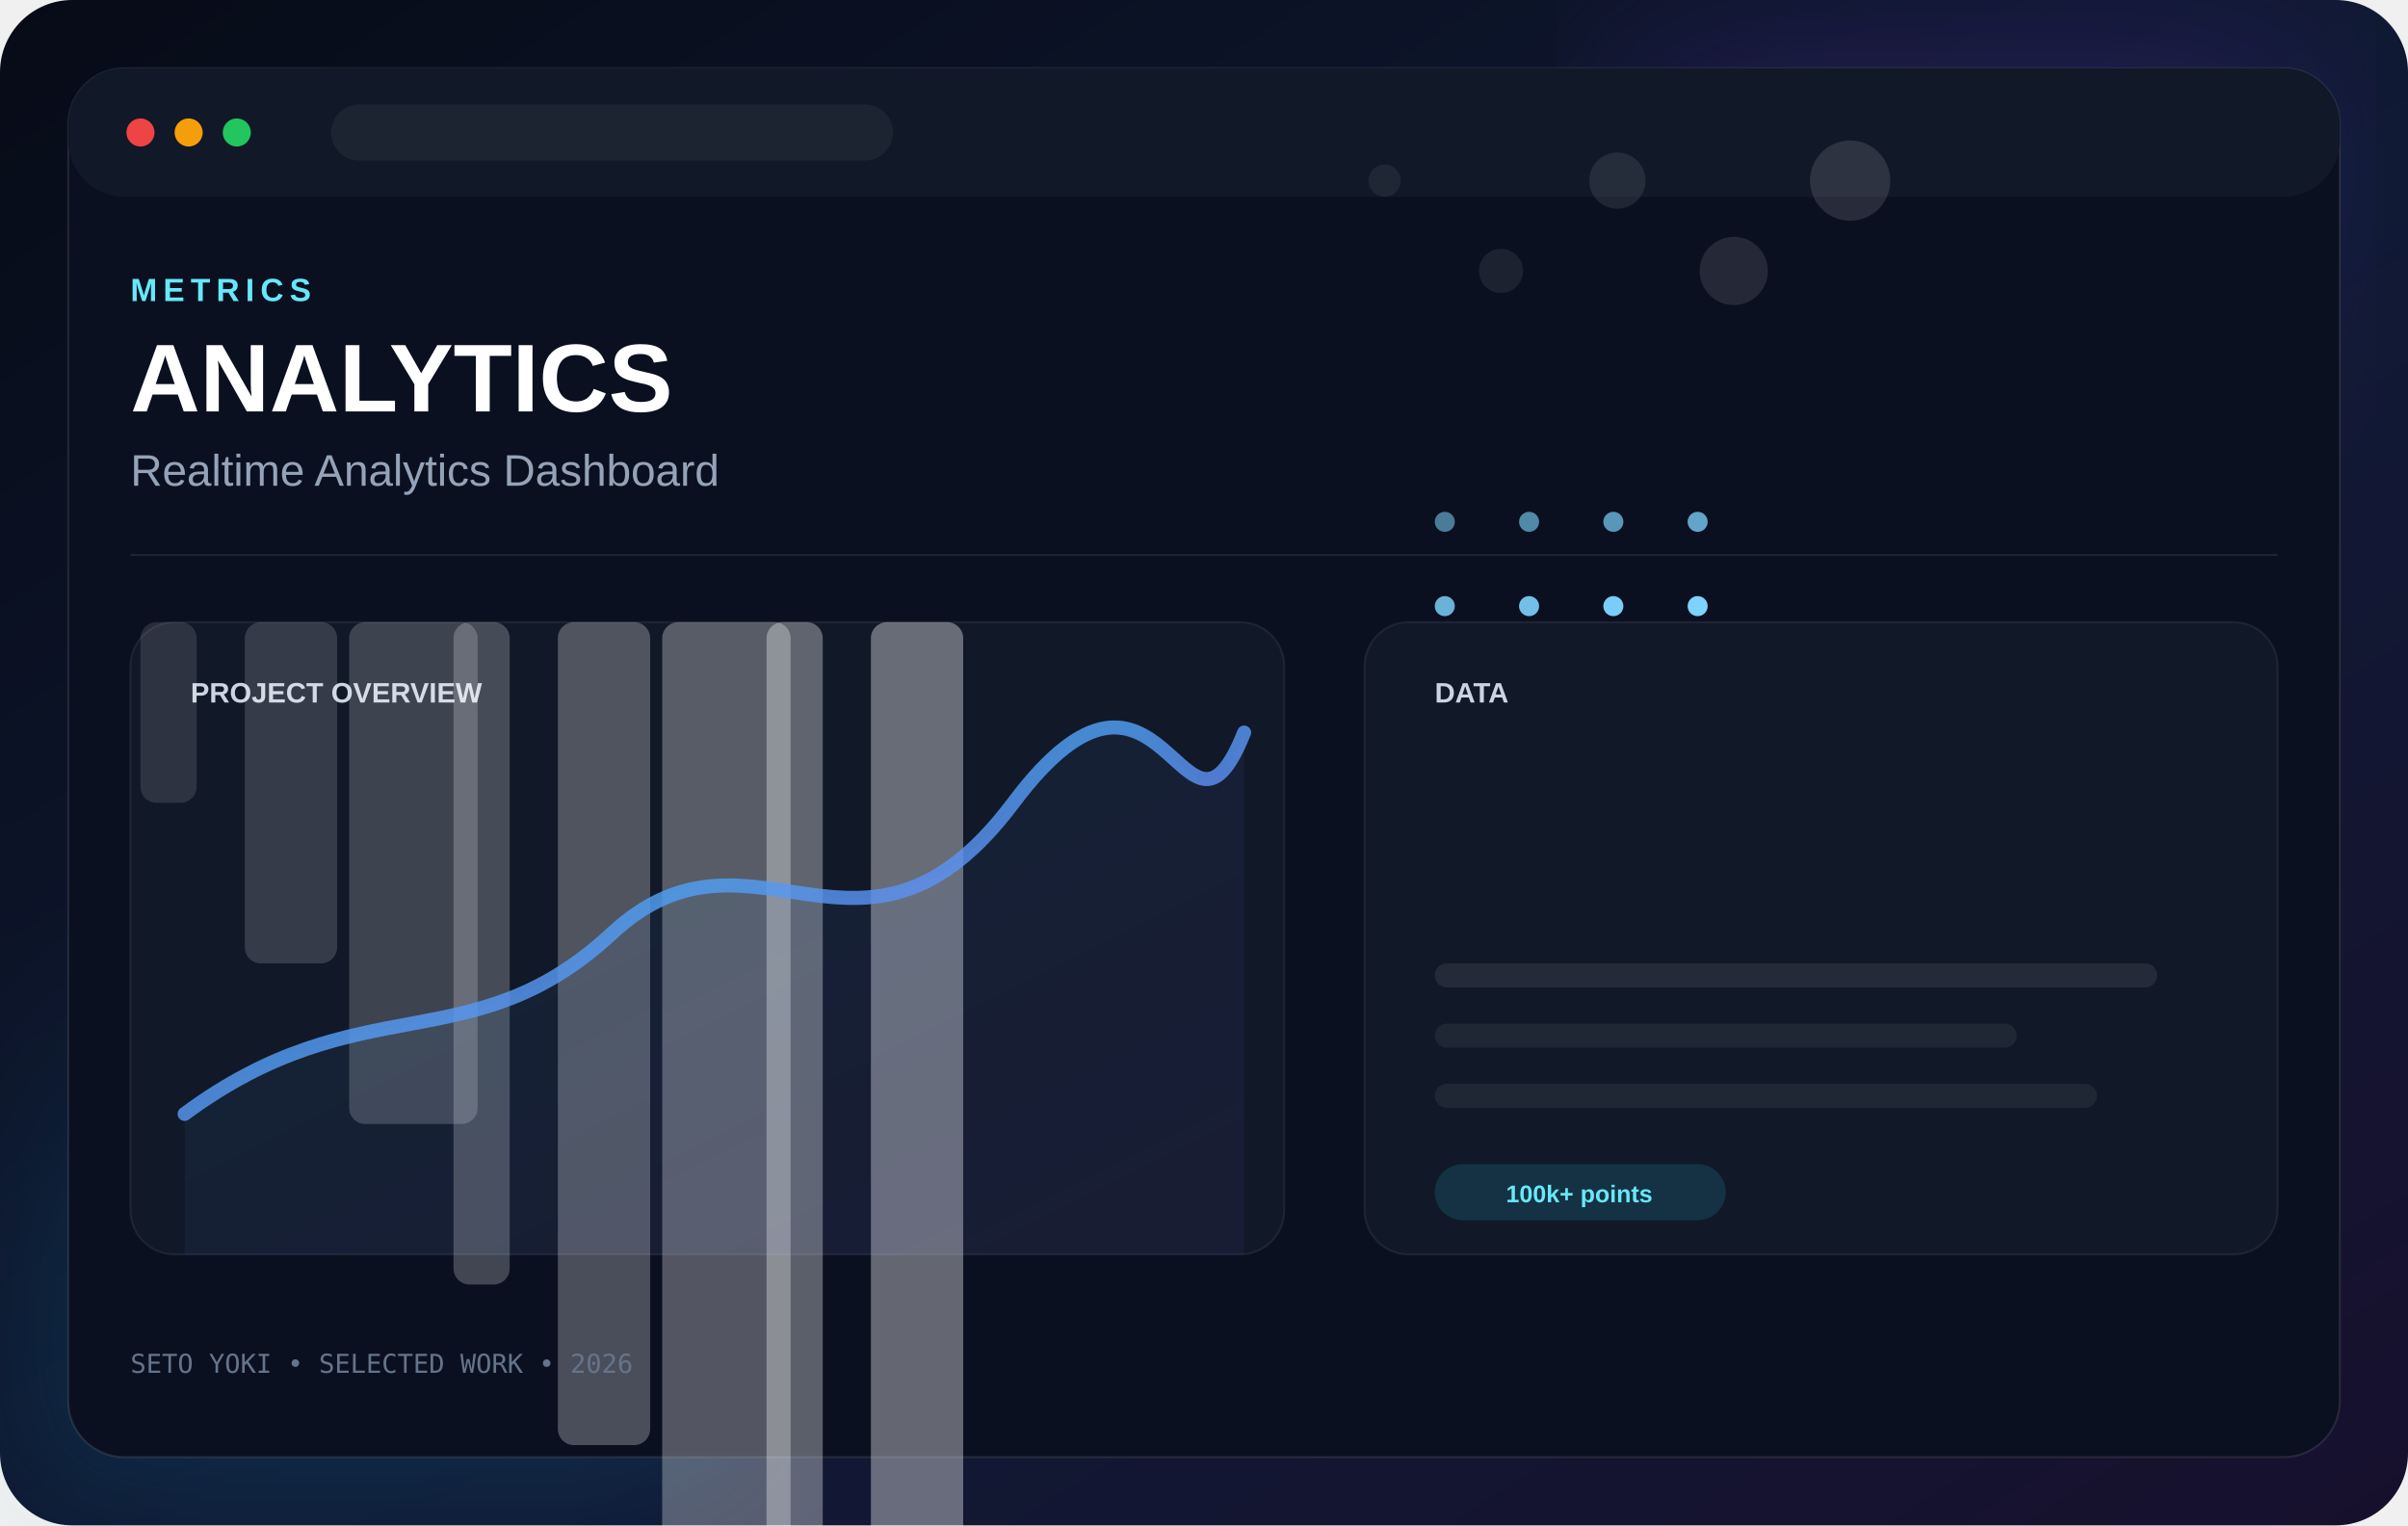
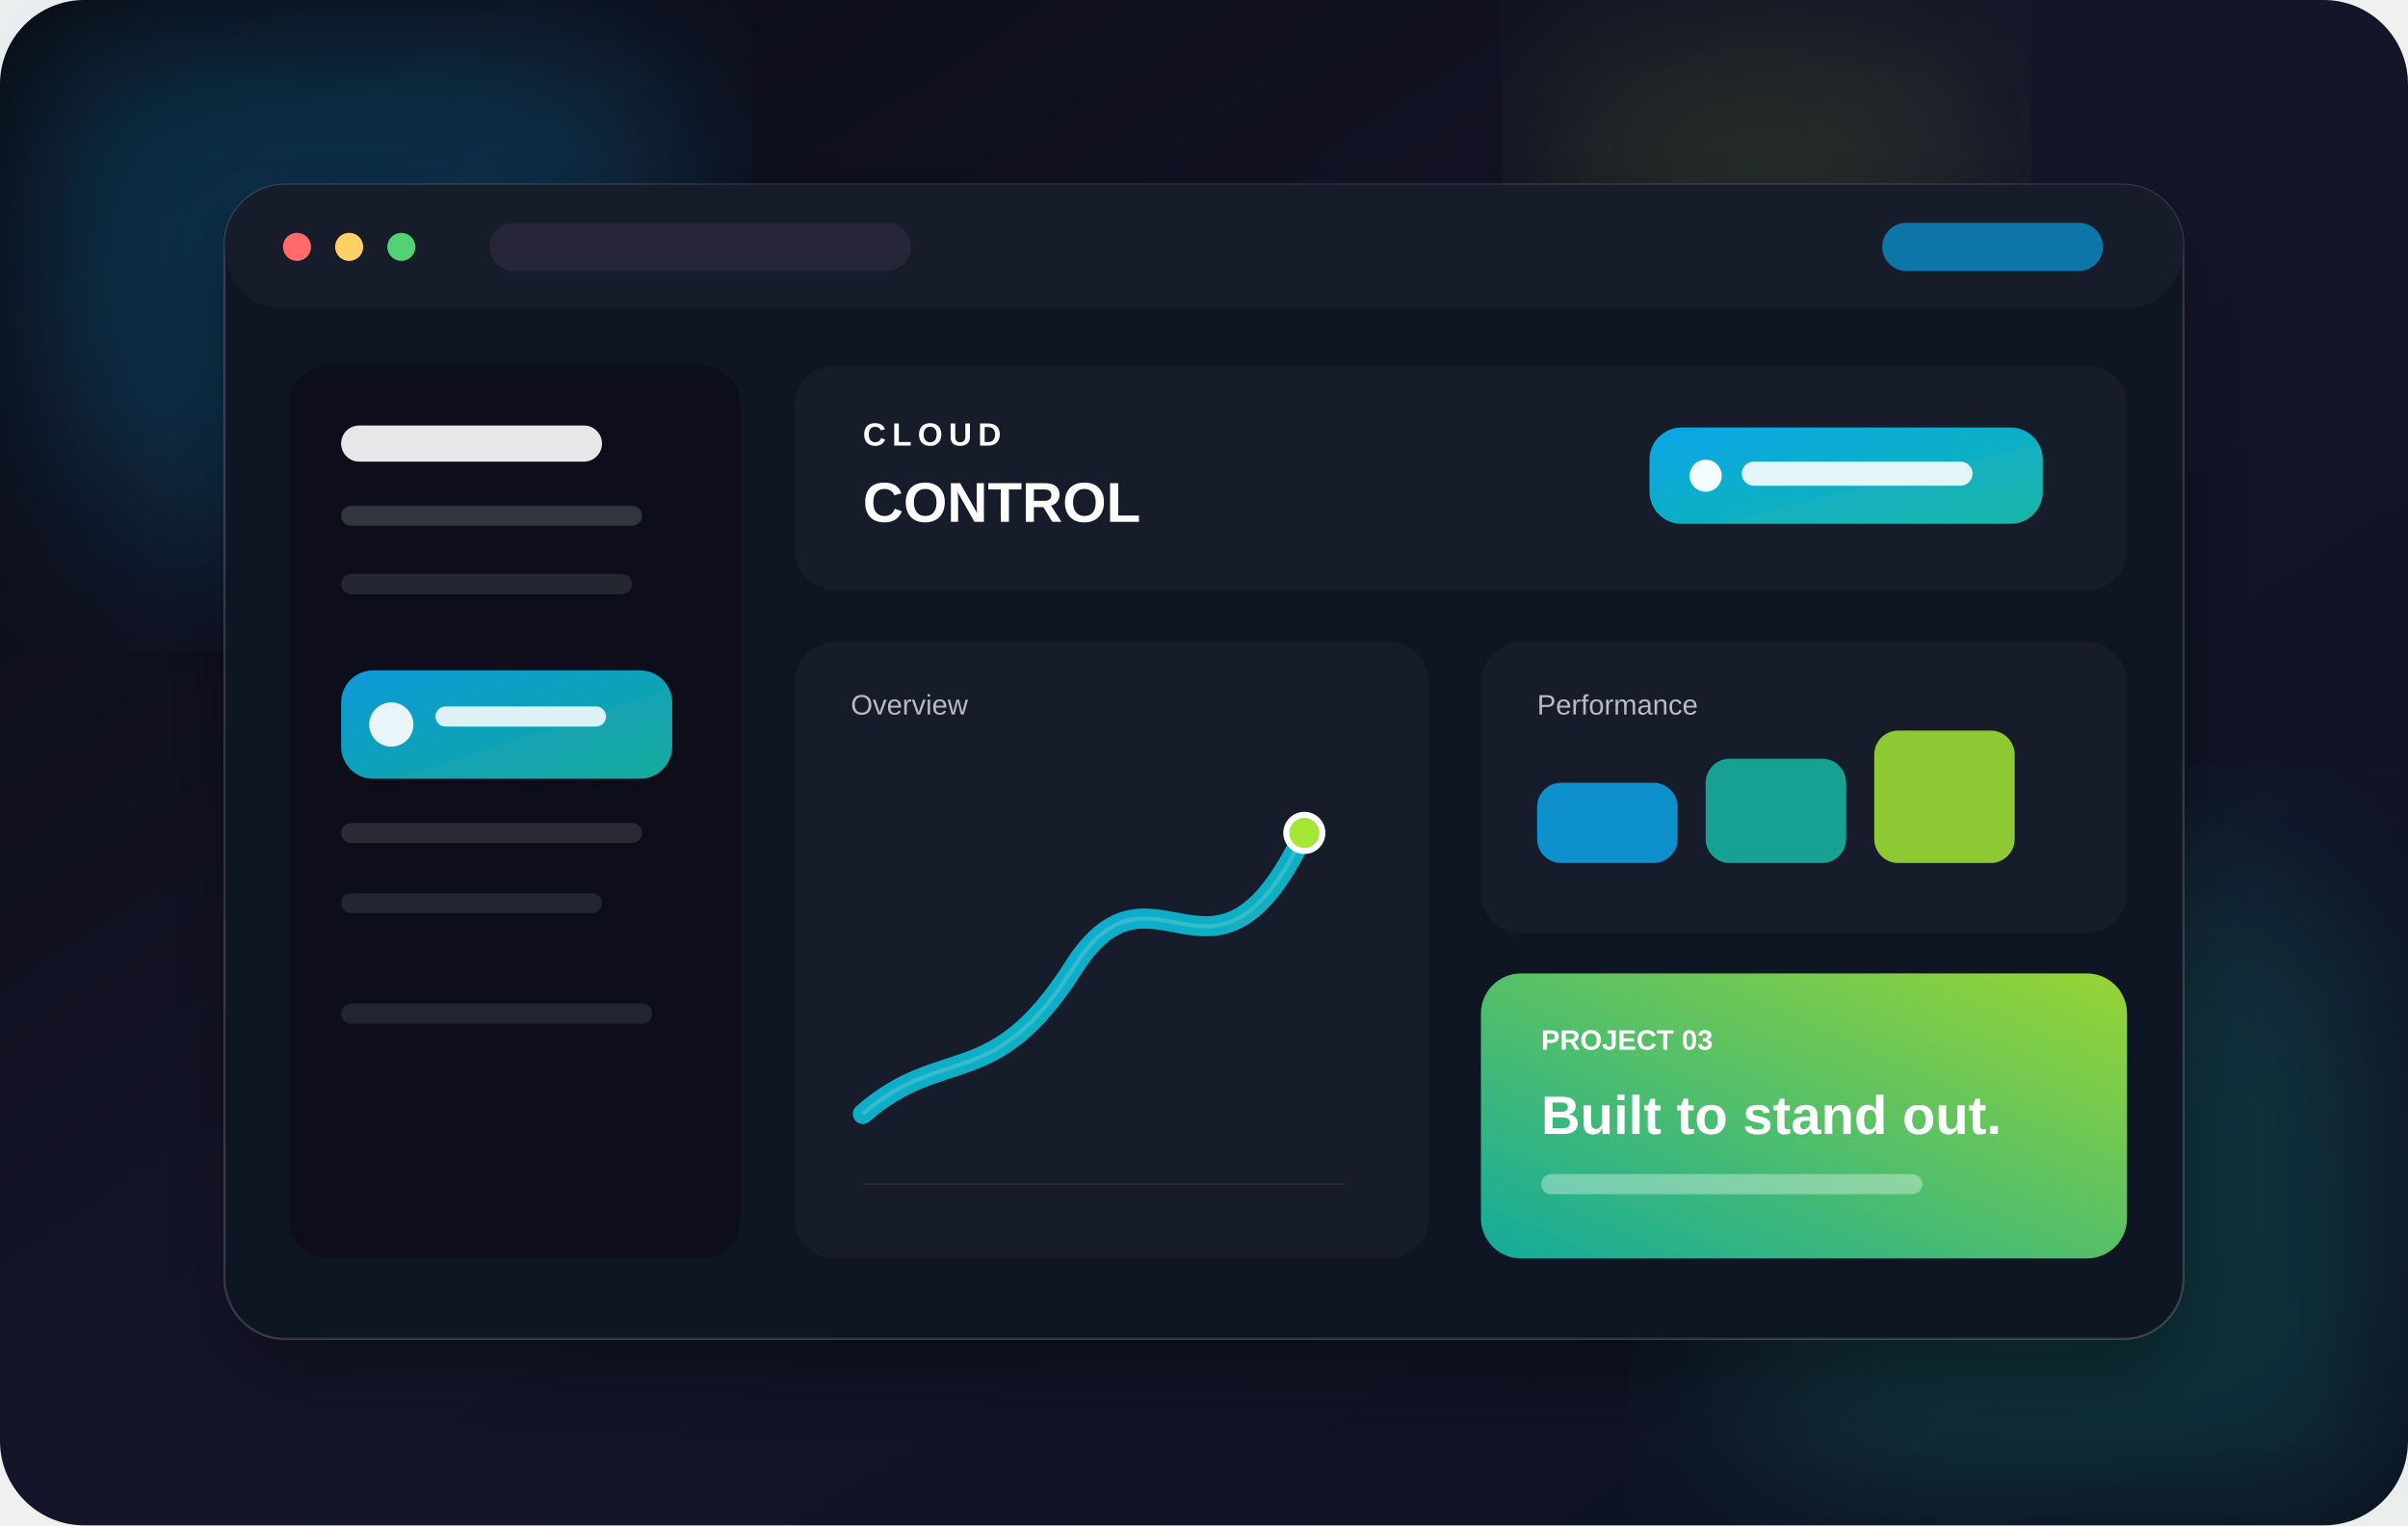
- <svg xmlns="http://www.w3.org/2000/svg" viewBox="0 0 1200 760" width="1200" height="760">
+ <svg xmlns="http://www.w3.org/2000/svg" viewBox="0 0 1200 760">
  <defs>
    <linearGradient id="bg" x1="0" y1="0" x2="1" y2="1">
-       <stop stop-color="#070b17" />
-       <stop offset=".55" stop-color="#101a35" />
-       <stop offset="1" stop-color="#17102d" />
+       <stop offset="0" stop-color="#090A12" />
+       <stop offset="0.48" stop-color="#15152A" />
+       <stop offset="1" stop-color="#0B1220" />
    </linearGradient>
-     <linearGradient id="glow" x1="0" y1="0" x2="1" y2="1">
-       <stop stop-color="#22d3ee" stop-opacity=".9" />
-       <stop offset="1" stop-color="#8b5cf6" stop-opacity=".75" />
+     <linearGradient id="g1" x1="0" y1="0" x2="1" y2="1">
+       <stop stop-color="#0EA5E9" />
+       <stop offset="1" stop-color="#14B8A6" />
+     </linearGradient>
+     <linearGradient id="g2" x1="1" y1="0" x2="0" y2="1">
+       <stop stop-color="#A3E635" />
+       <stop offset="1" stop-color="#14B8A6" />
    </linearGradient>
    <filter id="blur">
      <feGaussianBlur stdDeviation="45" />
    </filter>
+     <filter id="shadow">
+       <feDropShadow dx="0" dy="18" stdDeviation="20" flood-opacity=".35" />
+     </filter>
  </defs>
-   <rect width="1200" height="760" rx="36" fill="url(#bg)" />
-   <circle cx="980" cy="70" r="170" fill="#7c3aed" opacity=".16" filter="url(#blur)" />
-   <circle cx="180" cy="690" r="190" fill="#06b6d4" opacity=".12" filter="url(#blur)" />
-   <rect x="34" y="34" width="1132" height="692" rx="28" fill="#0b1020" stroke="white" stroke-opacity=".1" />
-   <rect x="34" y="34" width="1132" height="64" rx="28" fill="#111827" />
-   <circle cx="70" cy="66" r="7" fill="#ef4444" />
-   <circle cx="94" cy="66" r="7" fill="#f59e0b" />
-   <circle cx="118" cy="66" r="7" fill="#22c55e" />
-   <rect x="165" y="52" width="280" height="28" rx="14" fill="white" opacity=".05" />
-   <text x="65" y="150" fill="#67e8f9" font-family="Arial, sans-serif" font-size="16" font-weight="700" letter-spacing="3">METRICS</text>
-   <text x="65" y="205" fill="white" font-family="Arial, sans-serif" font-size="48" font-weight="800">ANALYTICS</text>
-   <text x="65" y="242" fill="#94a3b8" font-family="Arial, sans-serif" font-size="22">Realtime Analytics Dashboard</text>
-   <rect x="65" y="276" width="1070" height="1" fill="white" opacity=".08" />
-   <rect x="65" y="310" width="575" height="315" rx="22" fill="#111827" stroke="white" stroke-opacity=".07" />
-   <text x="95" y="350" fill="#cbd5e1" font-family="Arial, sans-serif" font-size="14" font-weight="700">PROJECT OVERVIEW</text>
-   <rect x="70" y="310" width="28" height="90" rx="8" fill="white" opacity="0.12" />
-   <rect x="122" y="310" width="46" height="170" rx="8" fill="white" opacity="0.155" />
-   <rect x="174" y="310" width="64" height="250" rx="8" fill="white" opacity="0.19" />
-   <rect x="226" y="310" width="28" height="330" rx="8" fill="white" opacity="0.225" />
-   <rect x="278" y="310" width="46" height="410" rx="8" fill="white" opacity="0.26" />
-   <rect x="330" y="310" width="64" height="490" rx="8" fill="white" opacity="0.295" />
-   <rect x="382" y="310" width="28" height="570" rx="8" fill="white" opacity="0.33" />
-   <rect x="434" y="310" width="46" height="650" rx="8" fill="white" opacity="0.365" />
-   <path d="M92 555 C180 490 235 530 305 465 S430 500 505 400 S590 440 620 365" fill="none" stroke="url(#glow)" stroke-width="7" stroke-linecap="round" />
-   <path d="M92 555 C180 490 235 530 305 465 S430 500 505 400 S590 440 620 365 L620 625 L92 625Z" fill="url(#glow)" opacity=".08" />
-   <rect x="680" y="310" width="455" height="315" rx="22" fill="#111827" stroke="white" stroke-opacity=".07" />
-   <text x="715" y="350" fill="#cbd5e1" font-family="Arial, sans-serif" font-size="14" font-weight="700">DATA</text>
-   <circle cx="720" cy="260" r="5" fill="#7dd3fc" opacity="0.55" />
-   <circle cx="762" cy="260" r="5" fill="#7dd3fc" opacity="0.62" />
-   <circle cx="804" cy="260" r="5" fill="#7dd3fc" opacity="0.69" />
-   <circle cx="846" cy="260" r="5" fill="#7dd3fc" opacity="0.76" />
-   <circle cx="720" cy="302" r="5" fill="#7dd3fc" opacity="0.83" />
-   <circle cx="762" cy="302" r="5" fill="#7dd3fc" opacity="0.9" />
-   <circle cx="804" cy="302" r="5" fill="#7dd3fc" opacity="0.97" />
-   <circle cx="846" cy="302" r="5" fill="#7dd3fc" opacity="1.04" />
-   <circle cx="690" cy="90" r="8" fill="white" opacity="0.06" />
-   <circle cx="748" cy="135" r="11" fill="white" opacity="0.075" />
-   <circle cx="806" cy="90" r="14" fill="white" opacity="0.09" />
-   <circle cx="864" cy="135" r="17" fill="white" opacity="0.105" />
-   <circle cx="922" cy="90" r="20" fill="white" opacity="0.12" />
-   <rect x="715" y="480" width="360" height="12" rx="6" fill="white" opacity=".08" />
-   <rect x="715" y="510" width="290" height="12" rx="6" fill="white" opacity=".06" />
-   <rect x="715" y="540" width="330" height="12" rx="6" fill="white" opacity=".06" />
-   <rect x="715" y="580" width="145" height="28" rx="14" fill="#22d3ee" opacity=".14" />
-   <text x="787" y="599" text-anchor="middle" fill="#67e8f9" font-family="Arial, sans-serif" font-size="12" font-weight="700">100k+ points</text>
-   <text x="65" y="684" fill="#64748b" font-family="monospace" font-size="13">SETО YOKI • SELECTED WORK • 2026</text>
+   <rect width="1200" height="760" rx="42" fill="url(#bg)" />
+   <circle cx="170" cy="120" r="170" fill="#0EA5E9" opacity=".22" filter="url(#blur)" />
+   <circle cx="1040" cy="610" r="190" fill="#14B8A6" opacity=".18" filter="url(#blur)" />
+   <circle cx="880" cy="80" r="110" fill="#A3E635" opacity=".12" filter="url(#blur)" />
+   <g filter="url(#shadow)">
+     <rect x="112" y="92" width="976" height="575" rx="30" fill="#111322" stroke="#FFFFFF" stroke-opacity=".14" />
+     <rect x="112" y="92" width="976" height="62" rx="30" fill="#181A2B" />
+     <circle cx="148" cy="123" r="7" fill="#FF6B6B" />
+     <circle cx="174" cy="123" r="7" fill="#FFD166" />
+     <circle cx="200" cy="123" r="7" fill="#52D273" />
+     <rect x="244" y="111" width="210" height="24" rx="12" fill="#FFFFFF" opacity=".06" />
+     <rect x="938" y="111" width="110" height="24" rx="12" fill="#0EA5E9" opacity=".65" />
+     <rect x="144" y="182" width="225" height="445" rx="20" fill="#0C0E1A" />
+     <rect x="170" y="212" width="130" height="18" rx="9" fill="#FFFFFF" opacity=".9" />
+     <rect x="170" y="252" width="150" height="10" rx="5" fill="#FFFFFF" opacity=".16" />
+     <rect x="170" y="286" width="145" height="10" rx="5" fill="#FFFFFF" opacity=".11" />
+     <rect x="170" y="334" width="165" height="54" rx="16" fill="url(#g1)" opacity=".92" />
+     <circle cx="195" cy="361" r="11" fill="#fff" opacity=".9" />
+     <rect x="217" y="352" width="85" height="10" rx="5" fill="#fff" opacity=".85" />
+     <rect x="170" y="410" width="150" height="10" rx="5" fill="#fff" opacity=".12" />
+     <rect x="170" y="445" width="130" height="10" rx="5" fill="#fff" opacity=".10" />
+     <rect x="170" y="500" width="155" height="10" rx="5" fill="#fff" opacity=".10" />
+     <rect x="396" y="182" width="664" height="112" rx="20" fill="#171A2B" />
+     <text x="430" y="222" fill="#fff" font-family="Arial, sans-serif" font-size="16" font-weight="700" letter-spacing="3">CLOUD</text>
+     <text x="430" y="260" fill="#fff" font-family="Arial, sans-serif" font-size="28" font-weight="800">CONTROL</text>
+     <rect x="822" y="213" width="196" height="48" rx="16" fill="url(#g1)" />
+     <circle cx="850" cy="237" r="8" fill="#fff" opacity=".95" />
+     <rect x="868" y="230" width="115" height="12" rx="6" fill="#fff" opacity=".88" />
+     <rect x="396" y="320" width="316" height="307" rx="20" fill="#171A2B" />
+     <text x="424" y="356" fill="#fff" opacity=".7" font-family="Arial, sans-serif" font-size="14">Overview</text>
+     <path d="M430 555 C470 520 495 545 535 482 S605 510 650 415" fill="none" stroke="url(#g1)" stroke-width="10" stroke-linecap="round" />
+     <path d="M430 555 C470 520 495 545 535 482 S605 510 650 415" fill="none" stroke="#fff" stroke-opacity=".16" stroke-width="2" />
+     <circle cx="650" cy="415" r="9" fill="#A3E635" stroke="#fff" stroke-width="3" />
+     <line x1="430" y1="590" x2="670" y2="590" stroke="#fff" stroke-opacity=".08" />
+     <rect x="738" y="320" width="322" height="145" rx="20" fill="#171A2B" />
+     <text x="766" y="356" fill="#fff" opacity=".7" font-family="Arial, sans-serif" font-size="14">Performance</text>
+     <rect x="766" y="390" width="70" height="40" rx="12" fill="#0EA5E9" opacity=".85" />
+     <rect x="850" y="378" width="70" height="52" rx="12" fill="#14B8A6" opacity=".85" />
+     <rect x="934" y="364" width="70" height="66" rx="12" fill="#A3E635" opacity=".85" />
+     <rect x="738" y="485" width="322" height="142" rx="20" fill="url(#g2)" opacity=".92" />
+     <text x="768" y="523" fill="#fff" font-family="Arial, sans-serif" font-size="14" font-weight="700">PROJECT 03</text>
+     <text x="768" y="565" fill="#fff" font-family="Arial, sans-serif" font-size="27" font-weight="800">Built to stand out.</text>
+     <rect x="768" y="585" width="190" height="10" rx="5" fill="#fff" opacity=".35" />
+   </g>
</svg>
